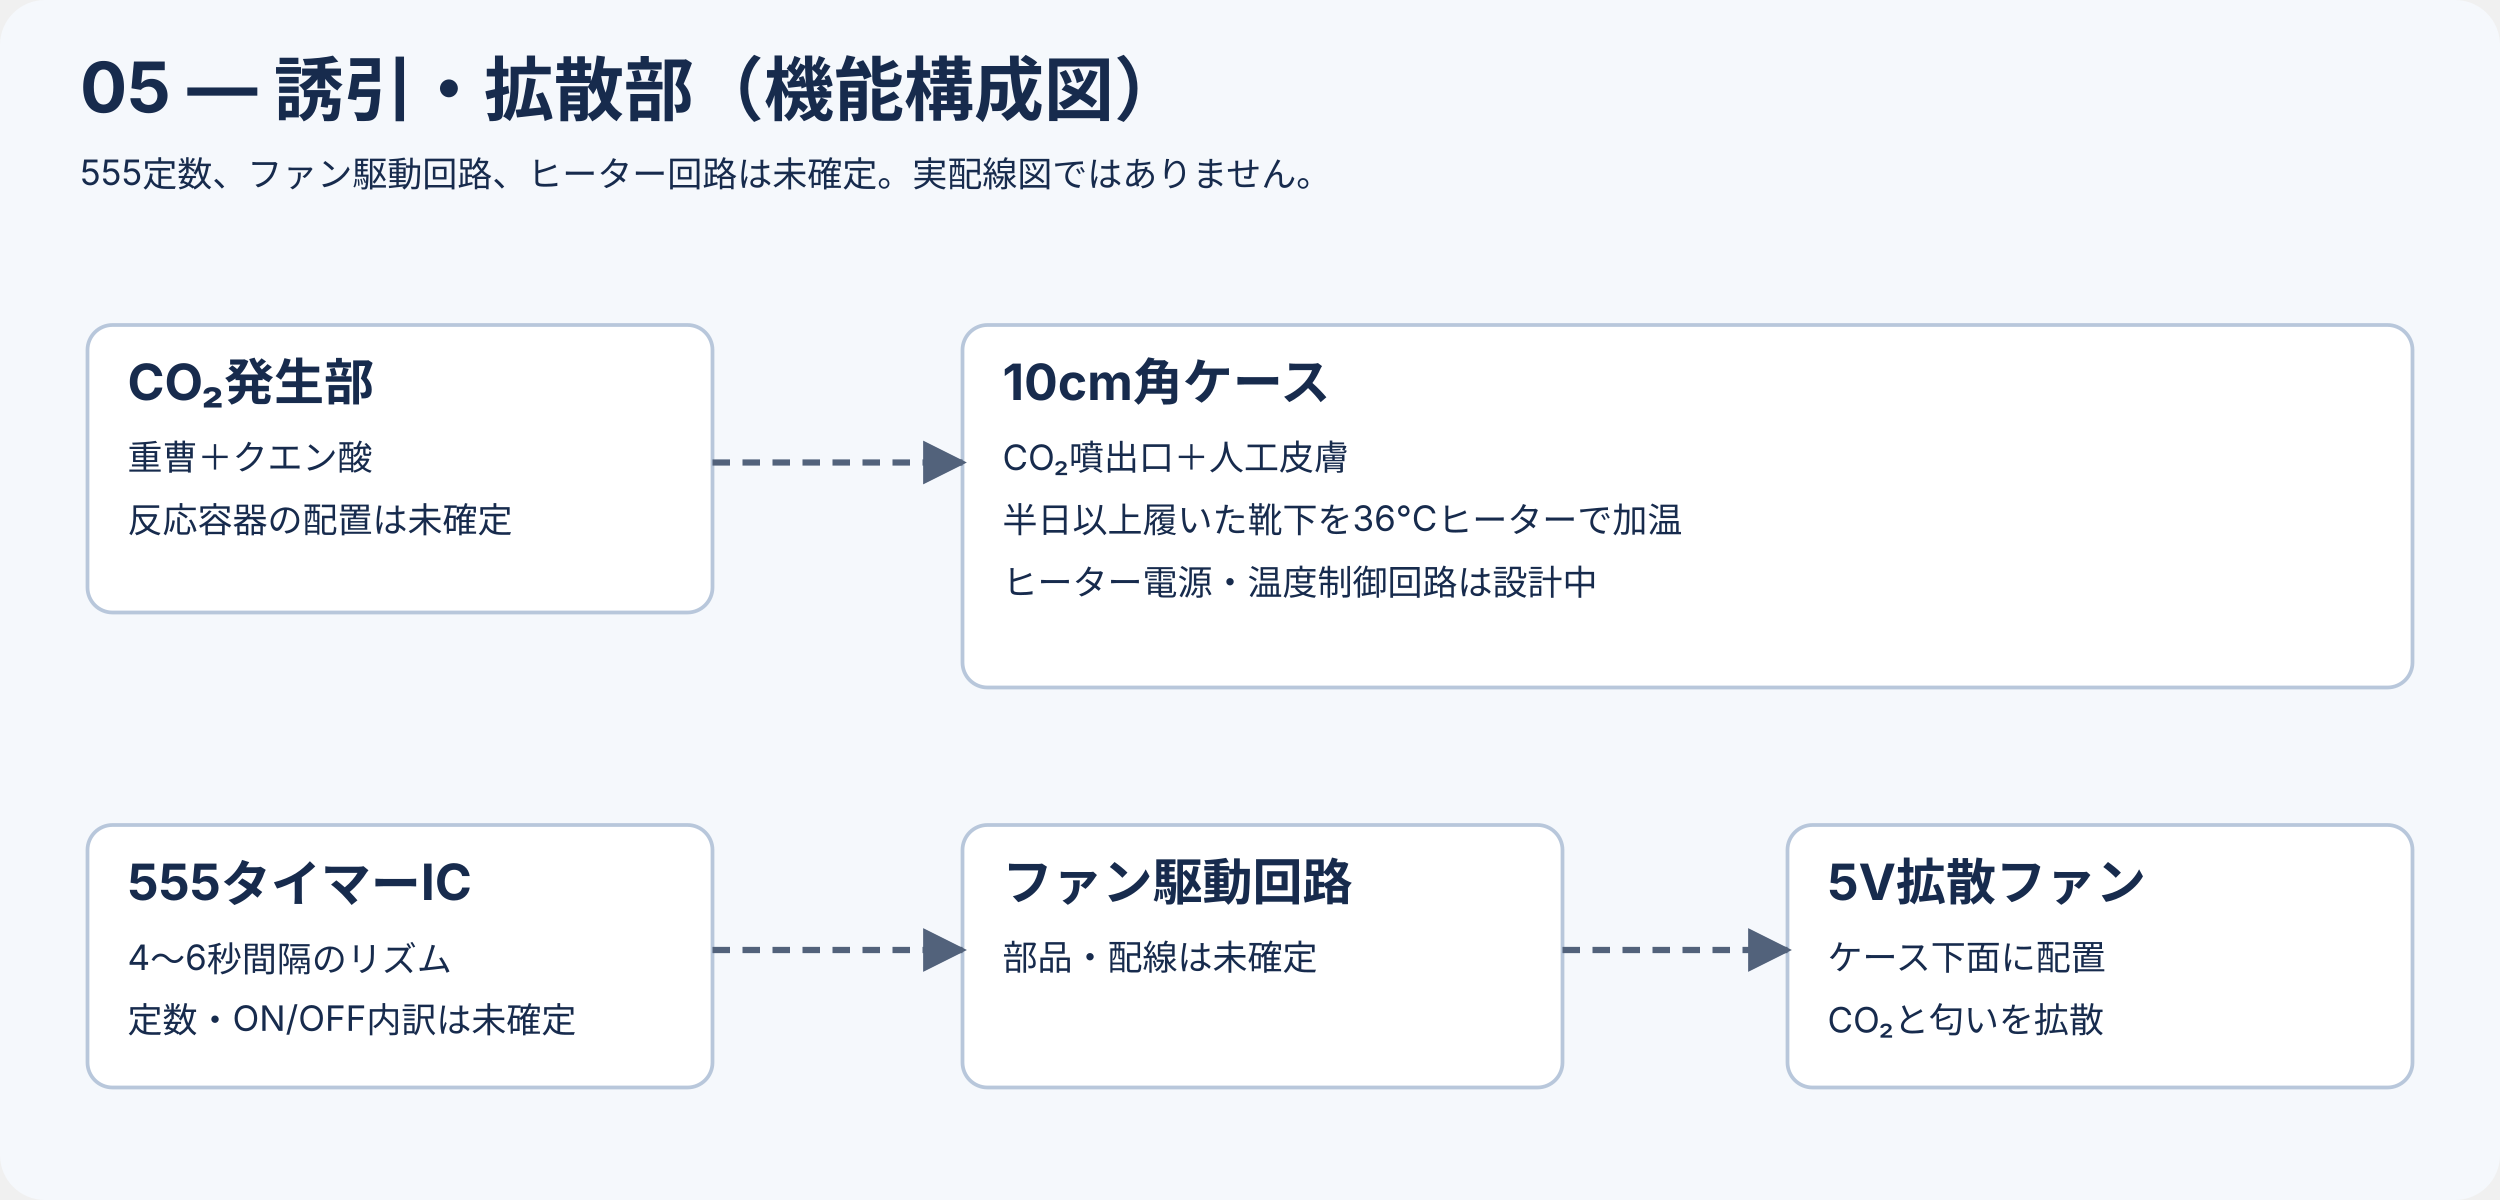
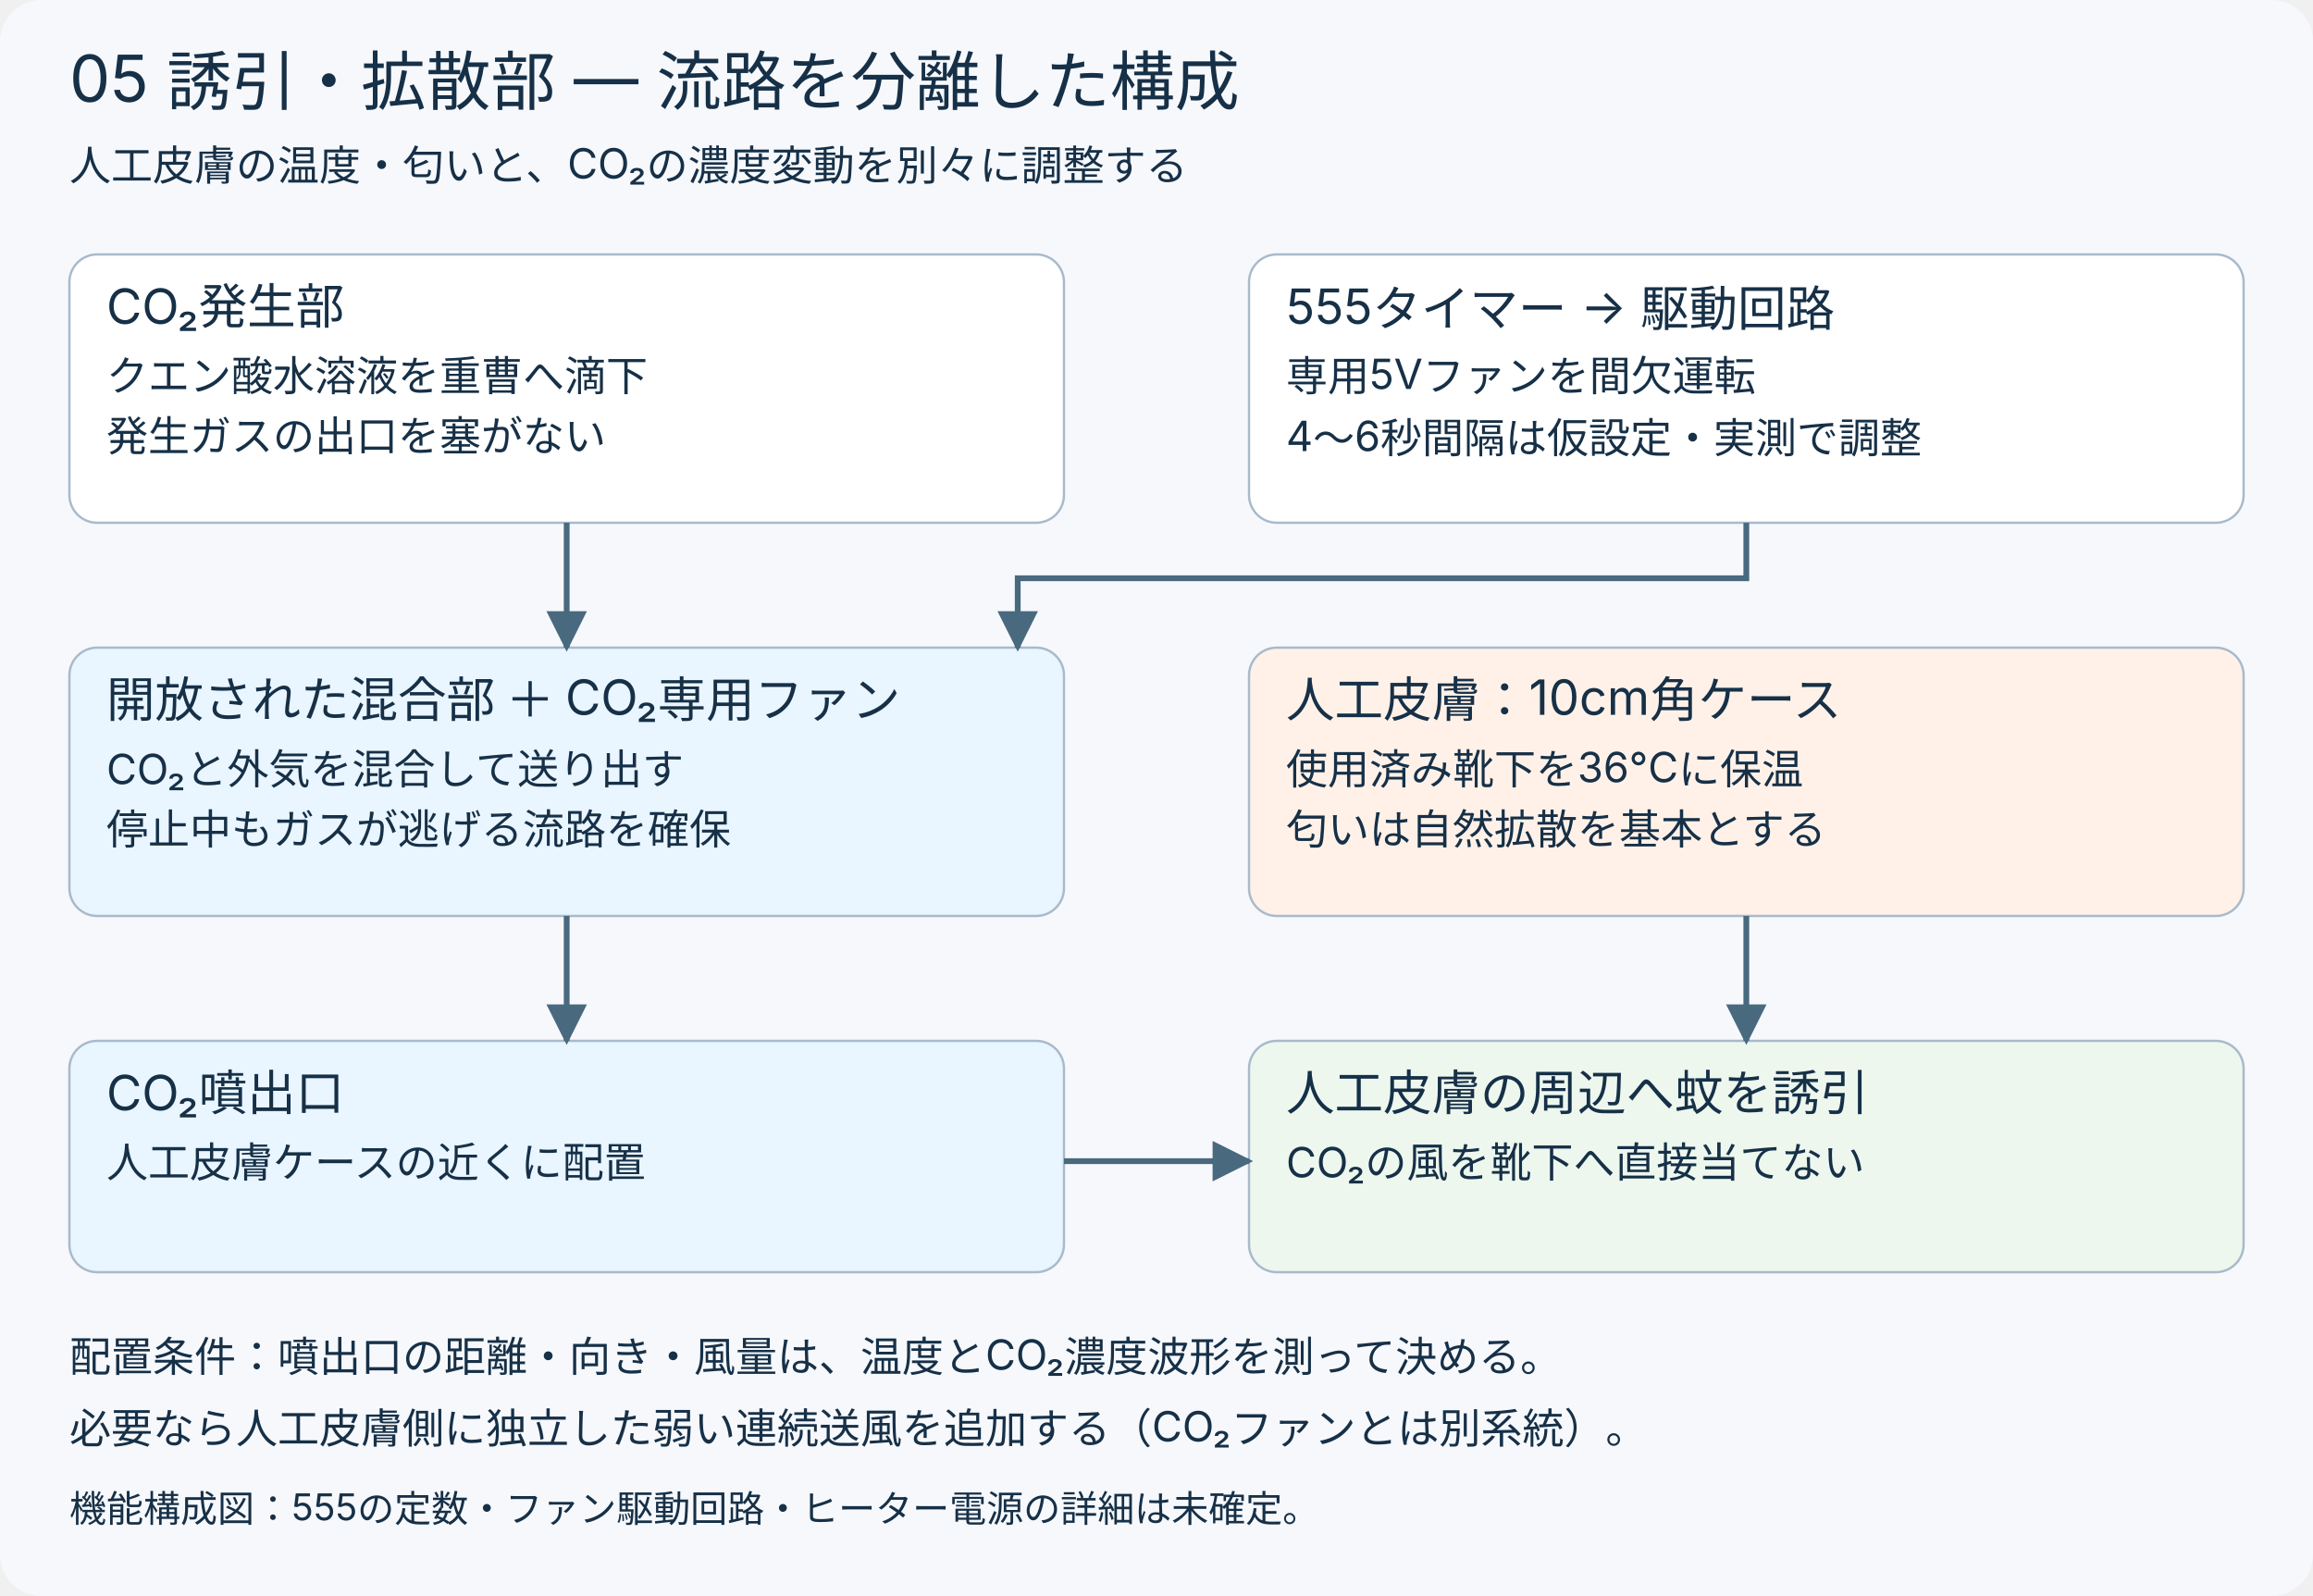
- <svg xmlns="http://www.w3.org/2000/svg" viewBox="0 0 1000 480" role="img" aria-labelledby="title desc">
+ <svg xmlns="http://www.w3.org/2000/svg" viewBox="0 0 1000 690" role="img" aria-labelledby="title desc">
  <defs>
-     <marker id="arrow" viewBox="0 0 10 10" refX="9" refY="5" markerWidth="7" markerHeight="7" orient="auto-start-reverse">
-       <path d="M0 0L10 5L0 10z" fill="#52627b" />
+     <marker id="a" viewBox="0 0 10 10" refX="9" refY="5" markerWidth="7" markerHeight="7" orient="auto">
+       <path d="M0 0L10 5L0 10z" fill="#49697f" />
    </marker>
  </defs>
-   <style>text{font-family:system-ui,-apple-system,"Noto Sans JP",sans-serif;fill:#172b4d;font-size:17px}.small{font-size:14px}.label{font-size:20px;font-weight:700}.title{font-size:28px;font-weight:750}.muted{fill:#52627b} .wire{fill:none;stroke:#52627b;stroke-width:2.5;stroke-linejoin:round}</style>
-   <rect width="1000" height="480" rx="18" fill="#f5f8fc" />
-   <text x="32" y="45" class="title" text-anchor="start">05 — 誘引・拡散部（機能構成図）</text>
-   <text x="32" y="74" class="small" text-anchor="start">555定数、ファン駆動回路、ヒーター回路は未確定。実配線図ではありません。</text>
-   <rect x="35" y="130" width="250" height="115" rx="10" fill="#ffffff" stroke="#b8c7db" stroke-width="1.5" />
-   <text x="51" y="160" class="label" text-anchor="start">CO₂発生部</text>
-   <text x="51" y="188" class="small" text-anchor="start">重曹＋クエン酸</text>
-   <text x="51" y="213" class="small" text-anchor="start">反応容器の配置は未確定</text>
-   <rect x="385" y="130" width="580" height="145" rx="10" fill="#ffffff" stroke="#b8c7db" stroke-width="1.5" />
-   <text x="401" y="160" class="label" text-anchor="start">10cm角ケース</text>
-   <text x="401" y="188" class="small" text-anchor="start">CO₂噴出口＋人工皮膚</text>
-   <text x="401" y="213" class="small" text-anchor="start">半日以上履いた靴下を36°Cヒーターで加温</text>
-   <text x="401" y="238" class="small" text-anchor="start">ヒーター電源・温度制御回路は設計中</text>
-   <polyline points="285,185 385,185" class="wire" style="stroke:#52627b" marker-end="url(#arrow)" stroke-dasharray="7 5" />
-   <rect x="35" y="330" width="250" height="105" rx="10" fill="#ffffff" stroke="#b8c7db" stroke-width="1.5" />
-   <text x="51" y="360" class="label" text-anchor="start">555タイマーIC</text>
-   <text x="51" y="388" class="small" text-anchor="start">4〜6秒間隔のリズム</text>
-   <text x="51" y="413" class="small" text-anchor="start">定数・ON/OFF内訳は未確定</text>
-   <rect x="385" y="330" width="240" height="105" rx="10" fill="#ffffff" stroke="#b8c7db" stroke-width="1.5" />
-   <text x="401" y="360" class="label" text-anchor="start">ファン駆動回路</text>
-   <text x="401" y="388" class="small" text-anchor="start">部品・配線は未確定</text>
-   <rect x="715" y="330" width="250" height="105" rx="10" fill="#ffffff" stroke="#b8c7db" stroke-width="1.5" />
-   <text x="731" y="360" class="label" text-anchor="start">5V拡散ファン</text>
-   <text x="731" y="388" class="small" text-anchor="start">ケース下面に配置</text>
-   <text x="731" y="413" class="small" text-anchor="start">CO₂と匂いを拡散</text>
-   <polyline points="285,380 385,380" class="wire" style="stroke:#52627b" marker-end="url(#arrow)" stroke-dasharray="7 5" />
-   <polyline points="625,380 715,380" class="wire" style="stroke:#52627b" marker-end="url(#arrow)" stroke-dasharray="7 5" />
+   <style>text{font-family:system-ui,-apple-system,"Hiragino Sans",sans-serif;fill:#163047}.line{fill:none;stroke:#49697f;stroke-width:2.5}</style>
+   <rect width="1000" height="690" rx="18" fill="#f6f8fc" />
+   <text x="30" y="44" font-size="28">05 誘引・拡散部 — 流路を分離した構成</text>
+   <text x="30" y="78" font-size="18">人工皮膚の温度・匂いと、CO₂の濃度変動を別々に調整する</text>
+   <rect x="30" y="110" width="430" height="116" rx="12" fill="#fff" stroke="#a8bacb" />
+   <text x="46" y="140" font-size="21">CO₂発生部</text>
+   <text x="46" y="169" font-size="18">クエン酸水溶液を重曹へ滴下</text>
+   <text x="46" y="195" font-size="18">発生ガスの出口を塞がない</text>
+   <rect x="540" y="110" width="430" height="116" rx="12" fill="#fff" stroke="#a8bacb" />
+   <text x="556" y="140" font-size="21">555タイマー → 駆動回路</text>
+   <text x="556" y="169" font-size="18">専用5Vファンを間欠運転</text>
+   <text x="556" y="195" font-size="18">4〜6秒間隔は仮設定・実測で調整</text>
+   <rect x="30" y="280" width="430" height="116" rx="12" fill="#e9f5ff" stroke="#a8bacb" />
+   <text x="46" y="310" font-size="21">開放された混合部 ＋ CO₂専用ファン</text>
+   <text x="46" y="339" font-size="18">CO₂と外気を混合して送り出す</text>
+   <text x="46" y="365" font-size="18">停止中もガスが逃げる流路を確保</text>
+   <polyline points="245,226 245,280" class="line" marker-end="url(#a)" />
+   <polyline points="755,226 755,250 440,250 440,280" class="line" marker-end="url(#a)" />
+   <rect x="540" y="280" width="430" height="116" rx="12" fill="#fff1e8" stroke="#a8bacb" />
+   <text x="556" y="310" font-size="21">人工皮膚：10cm角ケース</text>
+   <text x="556" y="339" font-size="18">使用済み靴下を36°Cに保温</text>
+   <text x="556" y="365" font-size="18">匂いは自然拡散を基本とする</text>
+   <rect x="30" y="450" width="430" height="100" rx="12" fill="#e9f5ff" stroke="#a8bacb" />
+   <text x="46" y="480" font-size="21">CO₂噴出口</text>
+   <text x="46" y="509" font-size="18">人工皮膚ケースの近くに配置</text>
+   <polyline points="245,396 245,450" class="line" marker-end="url(#a)" />
+   <rect x="540" y="450" width="430" height="100" rx="12" fill="#edf7ee" stroke="#a8bacb" />
+   <text x="556" y="480" font-size="21">人工皮膚の周辺へ蚊を誘引</text>
+   <text x="556" y="509" font-size="18">CO₂の風を靴下へ直接当てない</text>
+   <polyline points="755,396 755,450" class="line" marker-end="url(#a)" />
+   <polyline points="460,502 540,502" class="line" marker-end="url(#a)" />
+   <text x="30" y="593" font-size="18">配置条件：噴出口の距離・向き・風量は、温度とCO₂濃度波形を測って決める。</text>
+   <text x="30" y="624" font-size="18">必要なら人工皮膚側に独立した弱い連続送風を追加する（CO₂ファンとは別系統）。</text>
+   <text x="30" y="658" font-size="16">機能構成図：555の定数・ファン駆動回路・ヒーター電源の詳細は未確定。</text>
</svg>
